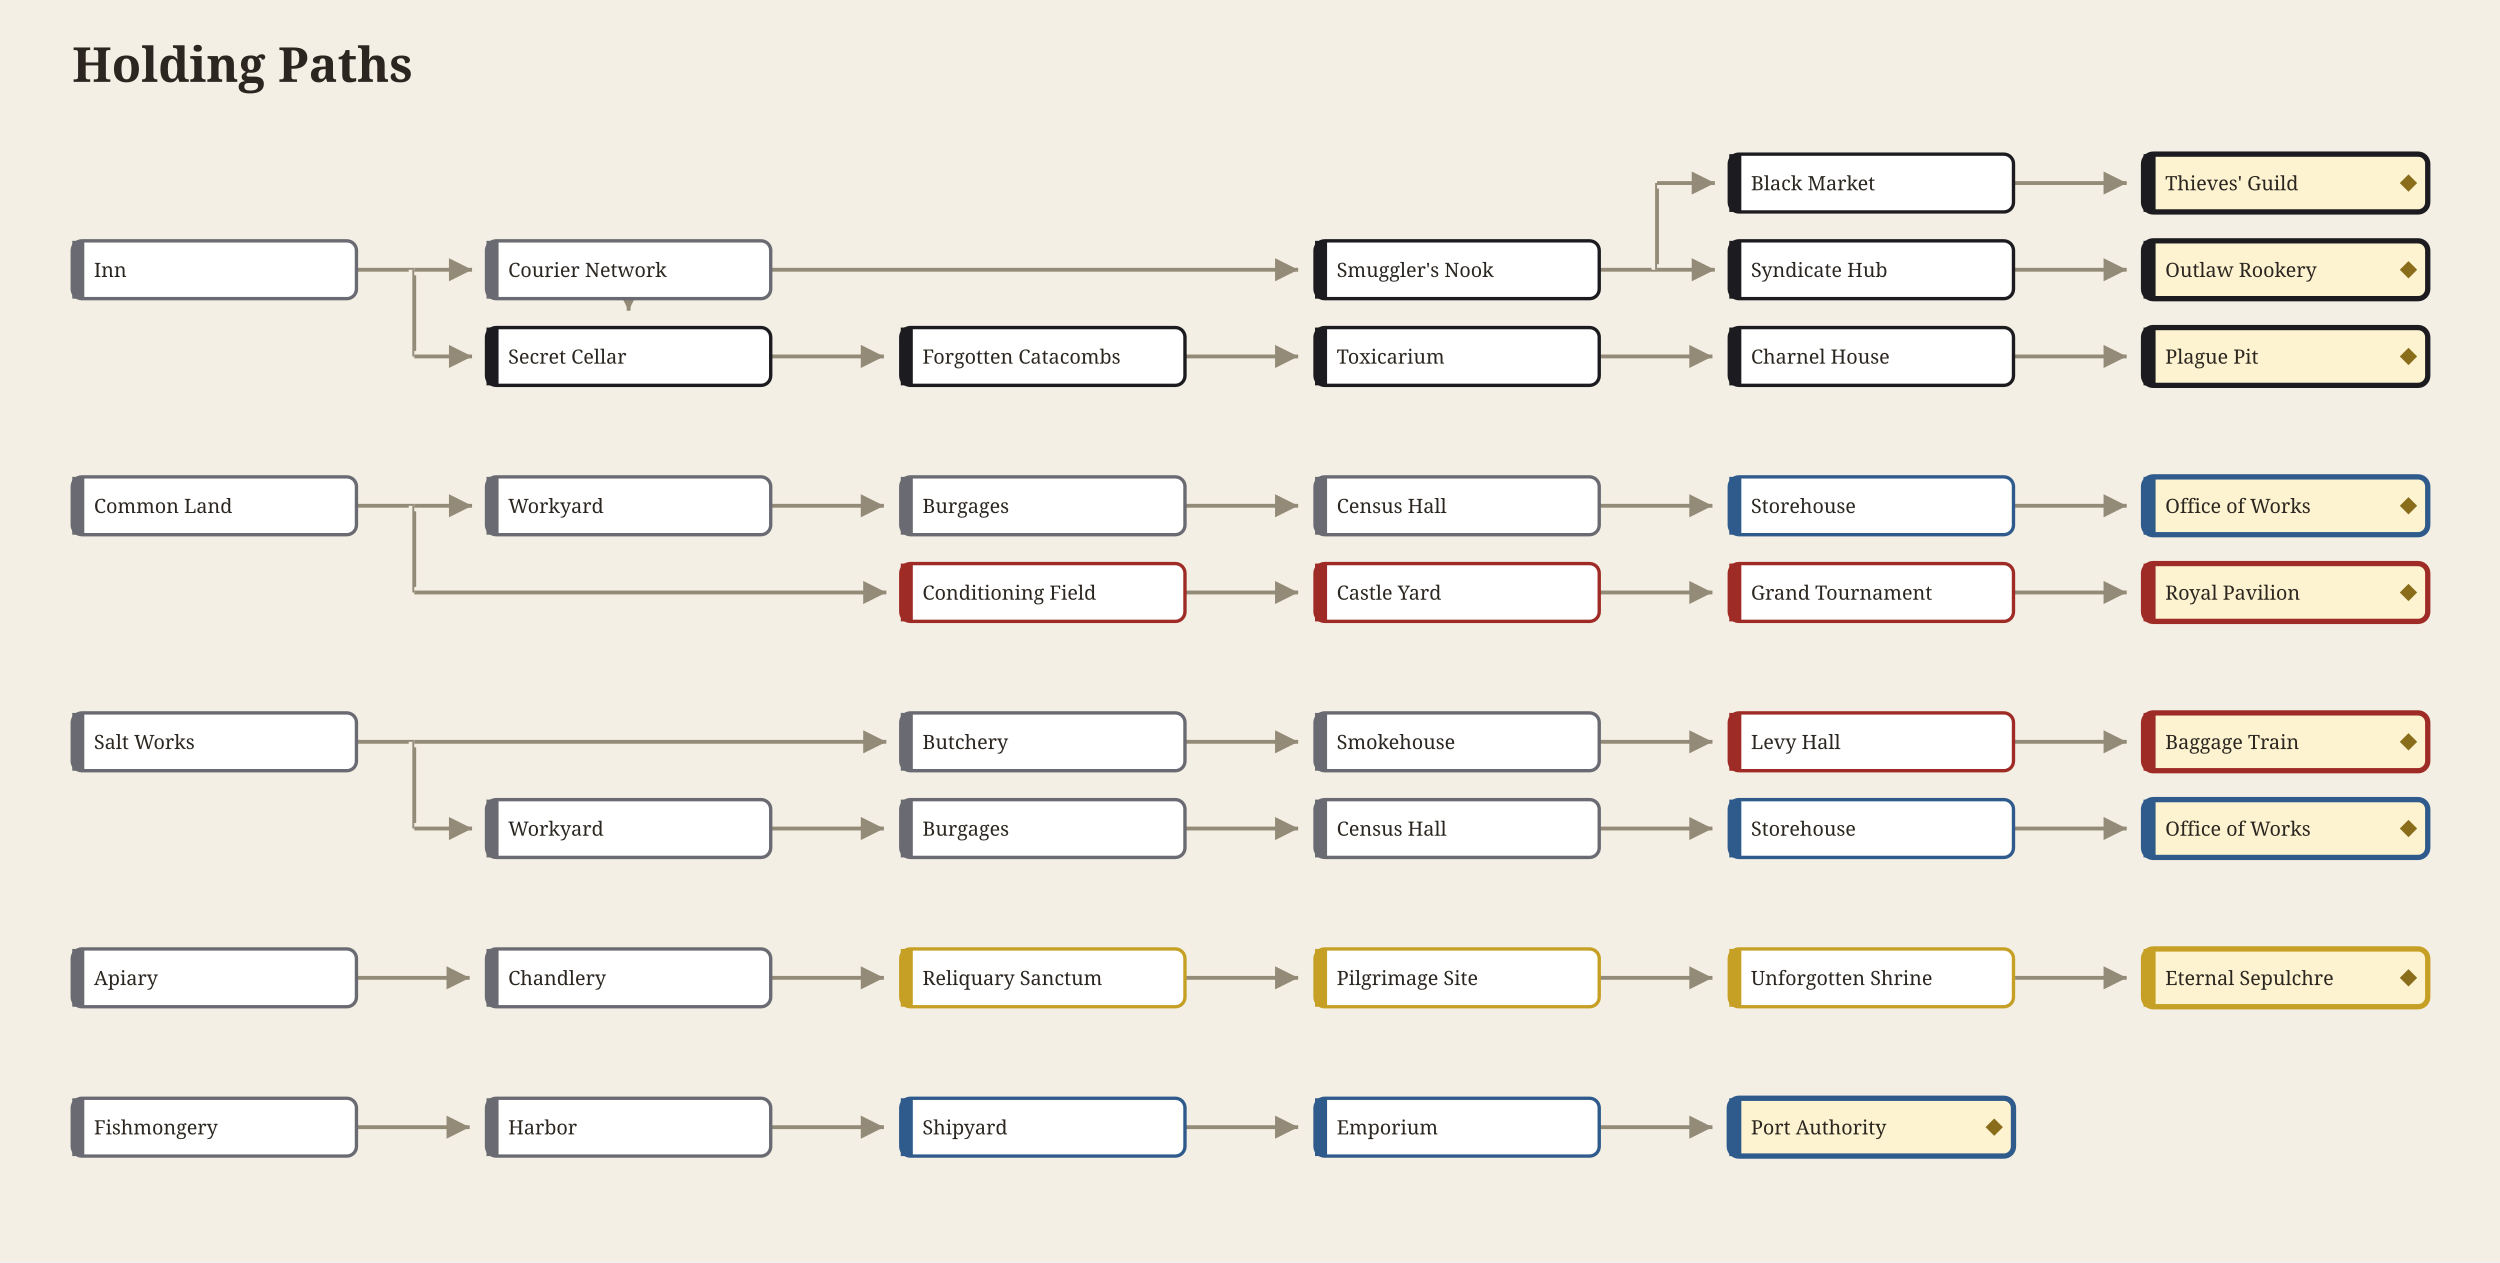
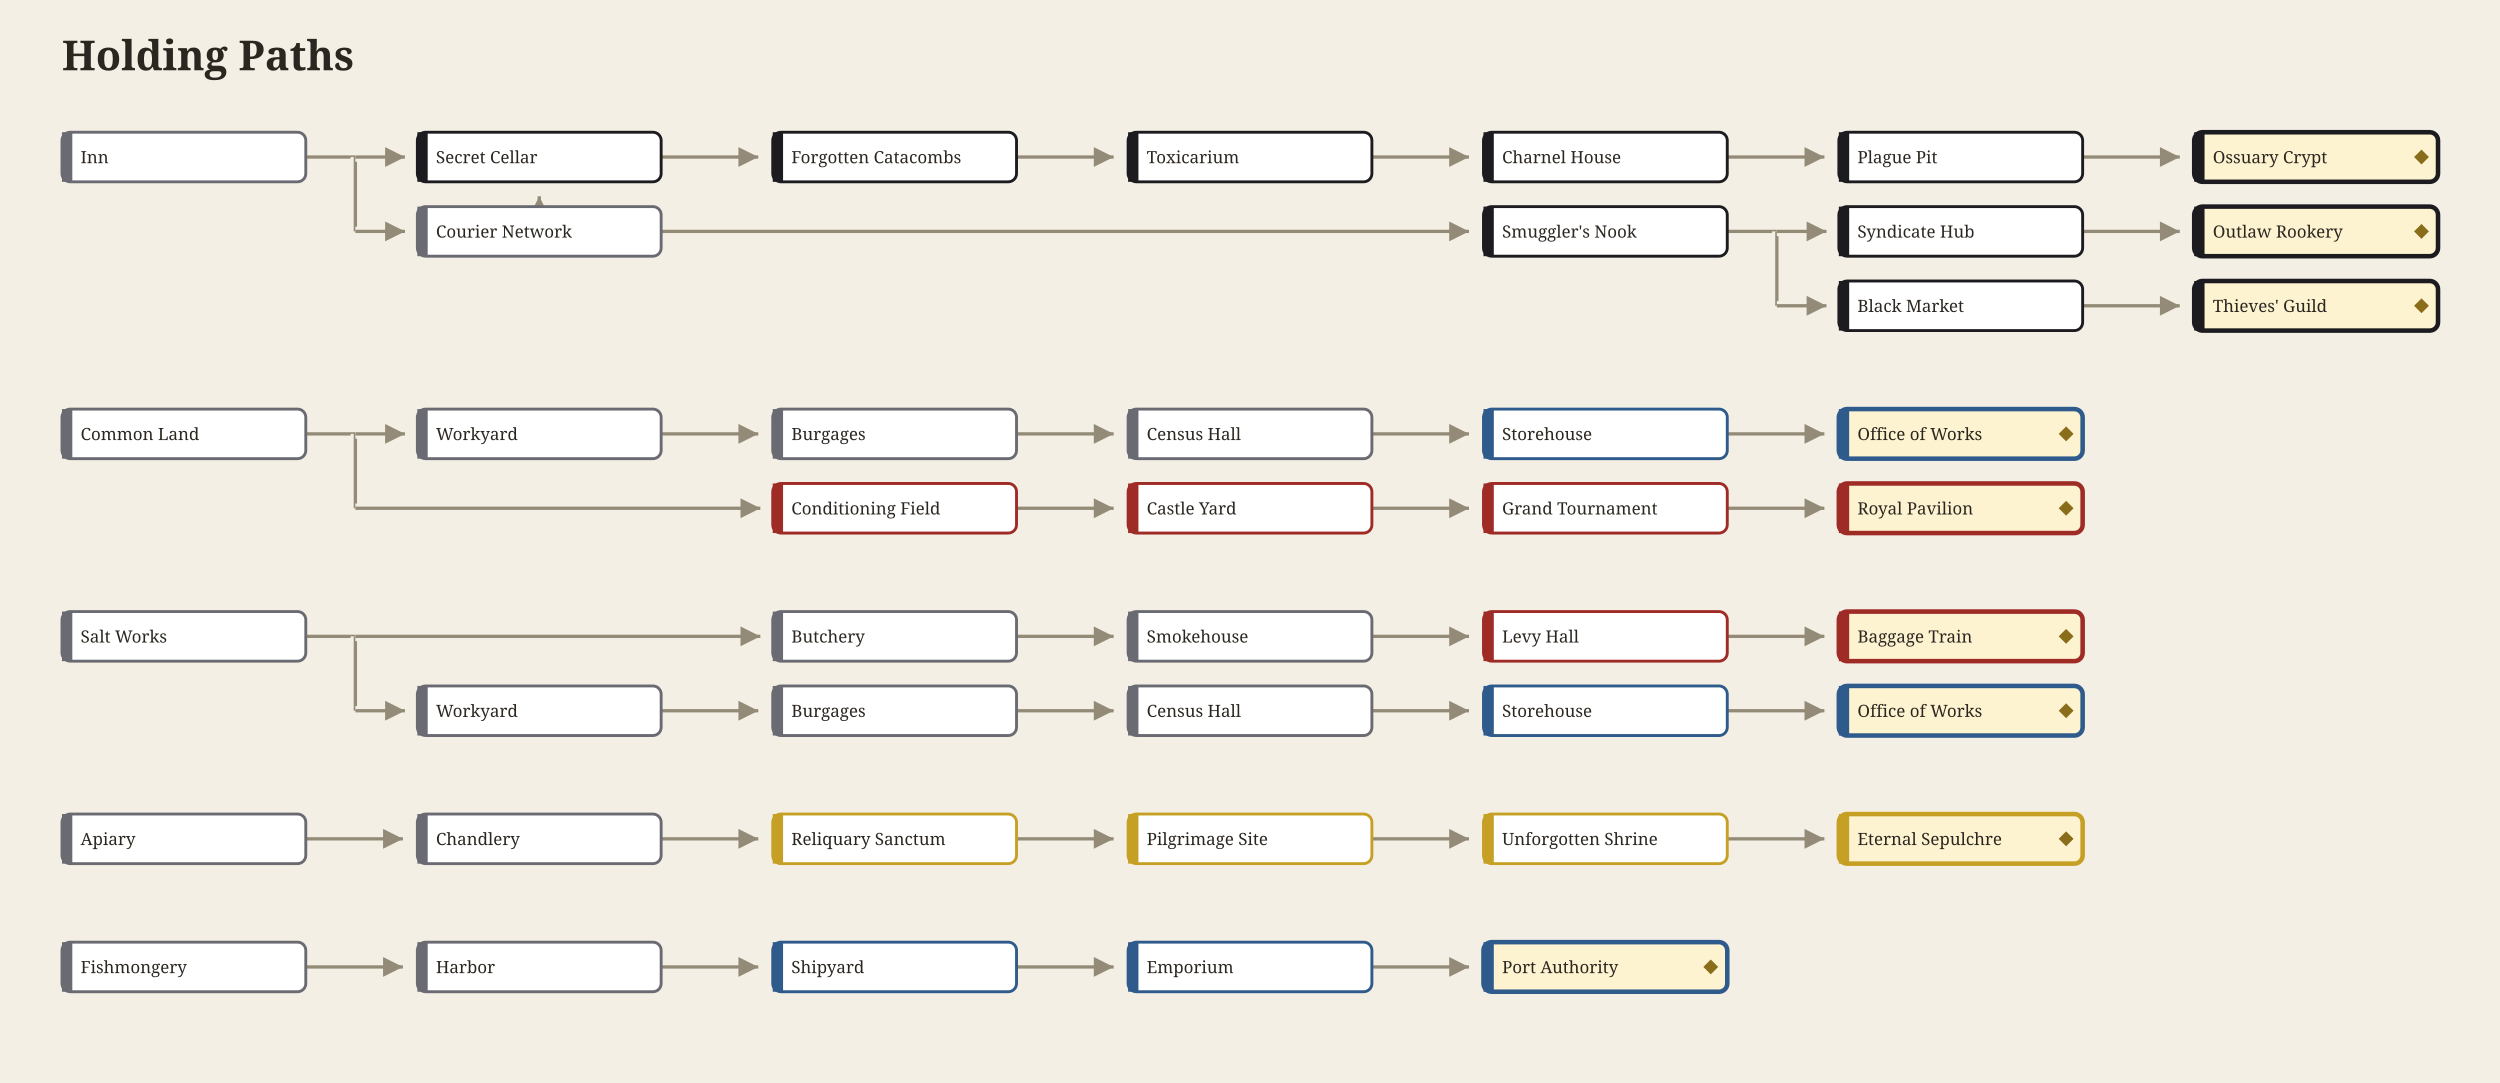
- <svg xmlns="http://www.w3.org/2000/svg" width="1038" height="524" viewBox="0 0 1038 524" font-family="Georgia, serif">
-   <rect width="1038" height="524" fill="#f4efe4" />
+ <svg xmlns="http://www.w3.org/2000/svg" width="1210" height="524" viewBox="0 0 1210 524" font-family="Georgia, serif">
+   <rect width="1210" height="524" fill="#f4efe4" />
  <defs>
    <marker id="arw-2E5A8C" markerWidth="7" markerHeight="7" refX="6" refY="3" orient="auto">
      <path d="M0,0 L6,3 L0,6 Z" fill="#2E5A8C" />
    </marker>
    <marker id="arw-9E2B25" markerWidth="7" markerHeight="7" refX="6" refY="3" orient="auto">
      <path d="M0,0 L6,3 L0,6 Z" fill="#9E2B25" />
    </marker>
    <marker id="arw-1c9c8c" markerWidth="7" markerHeight="7" refX="6" refY="3" orient="auto">
      <path d="M0,0 L6,3 L0,6 Z" fill="#1c9c8c" />
    </marker>
    <marker id="arw-C6A024" markerWidth="7" markerHeight="7" refX="6" refY="3" orient="auto">
      <path d="M0,0 L6,3 L0,6 Z" fill="#C6A024" />
    </marker>
    <marker id="arw-6A3D8F" markerWidth="7" markerHeight="7" refX="6" refY="3" orient="auto">
      <path d="M0,0 L6,3 L0,6 Z" fill="#6A3D8F" />
    </marker>
    <marker id="arw-CC6A1A" markerWidth="7" markerHeight="7" refX="6" refY="3" orient="auto">
      <path d="M0,0 L6,3 L0,6 Z" fill="#CC6A1A" />
    </marker>
    <marker id="arw-3a7d3a" markerWidth="7" markerHeight="7" refX="6" refY="3" orient="auto">
      <path d="M0,0 L6,3 L0,6 Z" fill="#3a7d3a" />
    </marker>
    <marker id="arw-b5347a" markerWidth="7" markerHeight="7" refX="6" refY="3" orient="auto">
      <path d="M0,0 L6,3 L0,6 Z" fill="#b5347a" />
    </marker>
    <marker id="arw-2b6f9e" markerWidth="7" markerHeight="7" refX="6" refY="3" orient="auto">
      <path d="M0,0 L6,3 L0,6 Z" fill="#2b6f9e" />
    </marker>
    <marker id="arw-8a6d1a" markerWidth="7" markerHeight="7" refX="6" refY="3" orient="auto">
      <path d="M0,0 L6,3 L0,6 Z" fill="#8a6d1a" />
    </marker>
    <marker id="arw-5f5647" markerWidth="7" markerHeight="7" refX="6" refY="3" orient="auto">
      <path d="M0,0 L6,3 L0,6 Z" fill="#5f5647" />
    </marker>
    <marker id="arw-7a2ea0" markerWidth="7" markerHeight="7" refX="6" refY="3" orient="auto">
      <path d="M0,0 L6,3 L0,6 Z" fill="#7a2ea0" />
    </marker>
    <marker id="arw-0f8a7e" markerWidth="7" markerHeight="7" refX="6" refY="3" orient="auto">
      <path d="M0,0 L6,3 L0,6 Z" fill="#0f8a7e" />
    </marker>
    <marker id="arw-a83232" markerWidth="7" markerHeight="7" refX="6" refY="3" orient="auto">
      <path d="M0,0 L6,3 L0,6 Z" fill="#a83232" />
    </marker>
    <marker id="arw-8f8672" markerWidth="7" markerHeight="7" refX="6" refY="3" orient="auto">
      <path d="M0,0 L6,3 L0,6 Z" fill="#8f8672" />
    </marker>
  </defs>
  <text x="30" y="34" font-size="20" font-weight="bold" fill="#2b2620">Holding Paths</text>
-   <path d="M148,112 L172,112" fill="none" stroke="#f4efe4" stroke-width="4.6" opacity="1" />
-   <path d="M148,112 L172,112" fill="none" stroke="#8f8672" stroke-width="1.6" opacity="0.95" />
-   <path d="M172,112 L172,148" fill="none" stroke="#f4efe4" stroke-width="4.6" opacity="1" />
-   <path d="M172,112 L172,148" fill="none" stroke="#8f8672" stroke-width="1.6" opacity="0.95" />
+   <path d="M148,76 L172,76" fill="none" stroke="#f4efe4" stroke-width="4.6" opacity="1" />
+   <path d="M148,76 L172,76" fill="none" stroke="#8f8672" stroke-width="1.6" opacity="0.95" />
+   <path d="M172,76 L172,112" fill="none" stroke="#f4efe4" stroke-width="4.6" opacity="1" />
+   <path d="M172,76 L172,112" fill="none" stroke="#8f8672" stroke-width="1.6" opacity="0.95" />
  <path d="M172,112 L196,112" fill="none" stroke="#f4efe4" stroke-width="4.6" opacity="1" />
  <path d="M172,112 L196,112" fill="none" stroke="#8f8672" stroke-width="1.6" opacity="0.95" marker-end="url(#arw-8f8672)" />
-   <path d="M172,148 L196,148" fill="none" stroke="#f4efe4" stroke-width="4.6" opacity="1" />
-   <path d="M172,148 L196,148" fill="none" stroke="#8f8672" stroke-width="1.6" opacity="0.95" marker-end="url(#arw-8f8672)" />
-   <path d="M320,112 L539,112" fill="none" stroke="#f4efe4" stroke-width="4.6" opacity="1" />
-   <path d="M320,112 L539,112" fill="none" stroke="#8f8672" stroke-width="1.6" opacity="0.95" marker-end="url(#arw-8f8672)" />
-   <path d="M320,148 L367,148" fill="none" stroke="#f4efe4" stroke-width="4.6" opacity="1" />
-   <path d="M320,148 L367,148" fill="none" stroke="#8f8672" stroke-width="1.6" opacity="0.95" marker-end="url(#arw-8f8672)" />
-   <path d="M492,148 L539,148" fill="none" stroke="#f4efe4" stroke-width="4.6" opacity="1" />
-   <path d="M492,148 L539,148" fill="none" stroke="#8f8672" stroke-width="1.6" opacity="0.95" marker-end="url(#arw-8f8672)" />
-   <path d="M664,112 L688,112" fill="none" stroke="#f4efe4" stroke-width="4.6" opacity="1" />
-   <path d="M664,112 L688,112" fill="none" stroke="#8f8672" stroke-width="1.6" opacity="0.95" />
-   <path d="M688,76 L688,112" fill="none" stroke="#f4efe4" stroke-width="4.6" opacity="1" />
-   <path d="M688,76 L688,112" fill="none" stroke="#8f8672" stroke-width="1.6" opacity="0.95" />
-   <path d="M688,112 L712,112" fill="none" stroke="#f4efe4" stroke-width="4.6" opacity="1" />
-   <path d="M688,112 L712,112" fill="none" stroke="#8f8672" stroke-width="1.6" opacity="0.95" marker-end="url(#arw-8f8672)" />
-   <path d="M688,76 L712,76" fill="none" stroke="#f4efe4" stroke-width="4.6" opacity="1" />
-   <path d="M688,76 L712,76" fill="none" stroke="#8f8672" stroke-width="1.6" opacity="0.95" marker-end="url(#arw-8f8672)" />
-   <path d="M664,148 L711,148" fill="none" stroke="#f4efe4" stroke-width="4.6" opacity="1" />
-   <path d="M664,148 L711,148" fill="none" stroke="#8f8672" stroke-width="1.6" opacity="0.95" marker-end="url(#arw-8f8672)" />
-   <path d="M836,112 L883,112" fill="none" stroke="#f4efe4" stroke-width="4.6" opacity="1" />
-   <path d="M836,112 L883,112" fill="none" stroke="#8f8672" stroke-width="1.6" opacity="0.95" marker-end="url(#arw-8f8672)" />
-   <path d="M836,148 L883,148" fill="none" stroke="#f4efe4" stroke-width="4.6" opacity="1" />
-   <path d="M836,148 L883,148" fill="none" stroke="#8f8672" stroke-width="1.6" opacity="0.95" marker-end="url(#arw-8f8672)" />
+   <path d="M172,76 L196,76" fill="none" stroke="#f4efe4" stroke-width="4.6" opacity="1" />
+   <path d="M172,76 L196,76" fill="none" stroke="#8f8672" stroke-width="1.6" opacity="0.95" marker-end="url(#arw-8f8672)" />
+   <path d="M320,76 L367,76" fill="none" stroke="#f4efe4" stroke-width="4.6" opacity="1" />
+   <path d="M320,76 L367,76" fill="none" stroke="#8f8672" stroke-width="1.6" opacity="0.95" marker-end="url(#arw-8f8672)" />
+   <path d="M320,112 L711,112" fill="none" stroke="#f4efe4" stroke-width="4.6" opacity="1" />
+   <path d="M320,112 L711,112" fill="none" stroke="#8f8672" stroke-width="1.6" opacity="0.95" marker-end="url(#arw-8f8672)" />
+   <path d="M492,76 L539,76" fill="none" stroke="#f4efe4" stroke-width="4.6" opacity="1" />
+   <path d="M492,76 L539,76" fill="none" stroke="#8f8672" stroke-width="1.6" opacity="0.95" marker-end="url(#arw-8f8672)" />
+   <path d="M664,76 L711,76" fill="none" stroke="#f4efe4" stroke-width="4.6" opacity="1" />
+   <path d="M664,76 L711,76" fill="none" stroke="#8f8672" stroke-width="1.6" opacity="0.95" marker-end="url(#arw-8f8672)" />
  <path d="M836,76 L883,76" fill="none" stroke="#f4efe4" stroke-width="4.6" opacity="1" />
  <path d="M836,76 L883,76" fill="none" stroke="#8f8672" stroke-width="1.6" opacity="0.95" marker-end="url(#arw-8f8672)" />
-   <path d="M261,124 L261,129" fill="none" stroke="#f4efe4" stroke-width="4.6" opacity="1" />
-   <path d="M261,124 L261,129" fill="none" stroke="#8f8672" stroke-width="1.6" opacity="0.95" marker-end="url(#arw-8f8672)" />
-   <rect x="30" y="100" width="118" height="24" rx="4" fill="#ffffff" stroke="#6a6a72" stroke-width="1.4" />
-   <rect x="30" y="100" width="5" height="24" fill="#6a6a72" />
-   <text x="39" y="115" font-size="8.2" fill="#2b2620">Inn</text>
+   <path d="M836,112 L860,112" fill="none" stroke="#f4efe4" stroke-width="4.6" opacity="1" />
+   <path d="M836,112 L860,112" fill="none" stroke="#8f8672" stroke-width="1.6" opacity="0.95" />
+   <path d="M860,112 L860,148" fill="none" stroke="#f4efe4" stroke-width="4.6" opacity="1" />
+   <path d="M860,112 L860,148" fill="none" stroke="#8f8672" stroke-width="1.6" opacity="0.95" />
+   <path d="M860,112 L884,112" fill="none" stroke="#f4efe4" stroke-width="4.6" opacity="1" />
+   <path d="M860,112 L884,112" fill="none" stroke="#8f8672" stroke-width="1.6" opacity="0.95" marker-end="url(#arw-8f8672)" />
+   <path d="M860,148 L884,148" fill="none" stroke="#f4efe4" stroke-width="4.6" opacity="1" />
+   <path d="M860,148 L884,148" fill="none" stroke="#8f8672" stroke-width="1.6" opacity="0.95" marker-end="url(#arw-8f8672)" />
+   <path d="M1008,76 L1055,76" fill="none" stroke="#f4efe4" stroke-width="4.6" opacity="1" />
+   <path d="M1008,76 L1055,76" fill="none" stroke="#8f8672" stroke-width="1.6" opacity="0.95" marker-end="url(#arw-8f8672)" />
+   <path d="M1008,112 L1055,112" fill="none" stroke="#f4efe4" stroke-width="4.6" opacity="1" />
+   <path d="M1008,112 L1055,112" fill="none" stroke="#8f8672" stroke-width="1.6" opacity="0.95" marker-end="url(#arw-8f8672)" />
+   <path d="M1008,148 L1055,148" fill="none" stroke="#f4efe4" stroke-width="4.6" opacity="1" />
+   <path d="M1008,148 L1055,148" fill="none" stroke="#8f8672" stroke-width="1.6" opacity="0.95" marker-end="url(#arw-8f8672)" />
+   <path d="M261,100 L261,95" fill="none" stroke="#f4efe4" stroke-width="4.6" opacity="1" />
+   <path d="M261,100 L261,95" fill="none" stroke="#8f8672" stroke-width="1.6" opacity="0.95" marker-end="url(#arw-8f8672)" />
+   <rect x="30" y="64" width="118" height="24" rx="4" fill="#ffffff" stroke="#6a6a72" stroke-width="1.4" />
+   <rect x="30" y="64" width="5" height="24" fill="#6a6a72" />
+   <text x="39" y="79" font-size="8.2" fill="#2b2620">Inn</text>
+   <rect x="202" y="64" width="118" height="24" rx="4" fill="#ffffff" stroke="#1c1c20" stroke-width="1.4" />
+   <rect x="202" y="64" width="5" height="24" fill="#1c1c20" />
+   <text x="211" y="79" font-size="8.2" fill="#2b2620">Secret Cellar</text>
  <rect x="202" y="100" width="118" height="24" rx="4" fill="#ffffff" stroke="#6a6a72" stroke-width="1.4" />
  <rect x="202" y="100" width="5" height="24" fill="#6a6a72" />
  <text x="211" y="115" font-size="8.2" fill="#2b2620">Courier Network</text>
-   <rect x="202" y="136" width="118" height="24" rx="4" fill="#ffffff" stroke="#1c1c20" stroke-width="1.4" />
-   <rect x="202" y="136" width="5" height="24" fill="#1c1c20" />
-   <text x="211" y="151" font-size="8.2" fill="#2b2620">Secret Cellar</text>
-   <rect x="374" y="136" width="118" height="24" rx="4" fill="#ffffff" stroke="#1c1c20" stroke-width="1.4" />
-   <rect x="374" y="136" width="5" height="24" fill="#1c1c20" />
-   <text x="383" y="151" font-size="8.2" fill="#2b2620">Forgotten Catacombs</text>
-   <rect x="546" y="100" width="118" height="24" rx="4" fill="#ffffff" stroke="#1c1c20" stroke-width="1.4" />
-   <rect x="546" y="100" width="5" height="24" fill="#1c1c20" />
-   <text x="555" y="115" font-size="8.2" fill="#2b2620">Smuggler's Nook</text>
-   <rect x="546" y="136" width="118" height="24" rx="4" fill="#ffffff" stroke="#1c1c20" stroke-width="1.4" />
-   <rect x="546" y="136" width="5" height="24" fill="#1c1c20" />
-   <text x="555" y="151" font-size="8.2" fill="#2b2620">Toxicarium</text>
+   <rect x="374" y="64" width="118" height="24" rx="4" fill="#ffffff" stroke="#1c1c20" stroke-width="1.4" />
+   <rect x="374" y="64" width="5" height="24" fill="#1c1c20" />
+   <text x="383" y="79" font-size="8.2" fill="#2b2620">Forgotten Catacombs</text>
+   <rect x="546" y="64" width="118" height="24" rx="4" fill="#ffffff" stroke="#1c1c20" stroke-width="1.4" />
+   <rect x="546" y="64" width="5" height="24" fill="#1c1c20" />
+   <text x="555" y="79" font-size="8.2" fill="#2b2620">Toxicarium</text>
+   <rect x="718" y="64" width="118" height="24" rx="4" fill="#ffffff" stroke="#1c1c20" stroke-width="1.4" />
+   <rect x="718" y="64" width="5" height="24" fill="#1c1c20" />
+   <text x="727" y="79" font-size="8.2" fill="#2b2620">Charnel House</text>
  <rect x="718" y="100" width="118" height="24" rx="4" fill="#ffffff" stroke="#1c1c20" stroke-width="1.4" />
  <rect x="718" y="100" width="5" height="24" fill="#1c1c20" />
-   <text x="727" y="115" font-size="8.2" fill="#2b2620">Syndicate Hub</text>
-   <rect x="718" y="136" width="118" height="24" rx="4" fill="#ffffff" stroke="#1c1c20" stroke-width="1.4" />
-   <rect x="718" y="136" width="5" height="24" fill="#1c1c20" />
-   <text x="727" y="151" font-size="8.2" fill="#2b2620">Charnel House</text>
-   <rect x="718" y="64" width="118" height="24" rx="4" fill="#ffffff" stroke="#1c1c20" stroke-width="1.4" />
-   <rect x="718" y="64" width="5" height="24" fill="#1c1c20" />
-   <text x="727" y="79" font-size="8.2" fill="#2b2620">Black Market</text>
-   <rect x="890" y="100" width="118" height="24" rx="4" fill="#fdf3d0" stroke="#1c1c20" stroke-width="2.2" />
+   <text x="727" y="115" font-size="8.2" fill="#2b2620">Smuggler's Nook</text>
+   <rect x="890" y="64" width="118" height="24" rx="4" fill="#ffffff" stroke="#1c1c20" stroke-width="1.4" />
+   <rect x="890" y="64" width="5" height="24" fill="#1c1c20" />
+   <text x="899" y="79" font-size="8.2" fill="#2b2620">Plague Pit</text>
+   <rect x="890" y="100" width="118" height="24" rx="4" fill="#ffffff" stroke="#1c1c20" stroke-width="1.4" />
  <rect x="890" y="100" width="5" height="24" fill="#1c1c20" />
-   <text x="899" y="115" font-size="8.2" fill="#2b2620">Outlaw Rookery</text>
-   <polygon points="1000.0,108.4 1003.6,112.0 1000.0,115.6 996.4,112.0" fill="#8a6d1a" />
-   <rect x="890" y="136" width="118" height="24" rx="4" fill="#fdf3d0" stroke="#1c1c20" stroke-width="2.2" />
+   <text x="899" y="115" font-size="8.2" fill="#2b2620">Syndicate Hub</text>
+   <rect x="890" y="136" width="118" height="24" rx="4" fill="#ffffff" stroke="#1c1c20" stroke-width="1.4" />
  <rect x="890" y="136" width="5" height="24" fill="#1c1c20" />
-   <text x="899" y="151" font-size="8.2" fill="#2b2620">Plague Pit</text>
-   <polygon points="1000.0,144.4 1003.6,148.0 1000.0,151.6 996.4,148.0" fill="#8a6d1a" />
-   <rect x="890" y="64" width="118" height="24" rx="4" fill="#fdf3d0" stroke="#1c1c20" stroke-width="2.2" />
-   <rect x="890" y="64" width="5" height="24" fill="#1c1c20" />
-   <text x="899" y="79" font-size="8.2" fill="#2b2620">Thieves' Guild</text>
-   <polygon points="1000.0,72.4 1003.6,76.0 1000.0,79.6 996.4,76.0" fill="#8a6d1a" />
+   <text x="899" y="151" font-size="8.2" fill="#2b2620">Black Market</text>
+   <rect x="1062" y="64" width="118" height="24" rx="4" fill="#fdf3d0" stroke="#1c1c20" stroke-width="2.2" />
+   <rect x="1062" y="64" width="5" height="24" fill="#1c1c20" />
+   <text x="1071" y="79" font-size="8.2" fill="#2b2620">Ossuary Crypt</text>
+   <polygon points="1172.0,72.4 1175.6,76.0 1172.0,79.6 1168.4,76.0" fill="#8a6d1a" />
+   <rect x="1062" y="100" width="118" height="24" rx="4" fill="#fdf3d0" stroke="#1c1c20" stroke-width="2.2" />
+   <rect x="1062" y="100" width="5" height="24" fill="#1c1c20" />
+   <text x="1071" y="115" font-size="8.2" fill="#2b2620">Outlaw Rookery</text>
+   <polygon points="1172.0,108.4 1175.6,112.0 1172.0,115.6 1168.4,112.0" fill="#8a6d1a" />
+   <rect x="1062" y="136" width="118" height="24" rx="4" fill="#fdf3d0" stroke="#1c1c20" stroke-width="2.2" />
+   <rect x="1062" y="136" width="5" height="24" fill="#1c1c20" />
+   <text x="1071" y="151" font-size="8.2" fill="#2b2620">Thieves' Guild</text>
+   <polygon points="1172.0,144.4 1175.6,148.0 1172.0,151.6 1168.4,148.0" fill="#8a6d1a" />
  <path d="M148,210 L172,210" fill="none" stroke="#f4efe4" stroke-width="4.6" opacity="1" />
  <path d="M148,210 L172,210" fill="none" stroke="#8f8672" stroke-width="1.6" opacity="0.95" />
  <path d="M172,210 L172,246" fill="none" stroke="#f4efe4" stroke-width="4.6" opacity="1" />
  <path d="M172,210 L172,246" fill="none" stroke="#8f8672" stroke-width="1.6" opacity="0.95" />
  <path d="M172,210 L196,210" fill="none" stroke="#f4efe4" stroke-width="4.6" opacity="1" />
  <path d="M172,210 L196,210" fill="none" stroke="#8f8672" stroke-width="1.6" opacity="0.95" marker-end="url(#arw-8f8672)" />
  <path d="M172,246 L368,246" fill="none" stroke="#f4efe4" stroke-width="4.6" opacity="1" />
  <path d="M172,246 L368,246" fill="none" stroke="#8f8672" stroke-width="1.6" opacity="0.95" marker-end="url(#arw-8f8672)" />
  <path d="M320,210 L367,210" fill="none" stroke="#f4efe4" stroke-width="4.6" opacity="1" />
  <path d="M320,210 L367,210" fill="none" stroke="#8f8672" stroke-width="1.6" opacity="0.95" marker-end="url(#arw-8f8672)" />
  <path d="M492,210 L539,210" fill="none" stroke="#f4efe4" stroke-width="4.6" opacity="1" />
  <path d="M492,210 L539,210" fill="none" stroke="#8f8672" stroke-width="1.6" opacity="0.95" marker-end="url(#arw-8f8672)" />
  <path d="M492,246 L539,246" fill="none" stroke="#f4efe4" stroke-width="4.6" opacity="1" />
  <path d="M492,246 L539,246" fill="none" stroke="#8f8672" stroke-width="1.6" opacity="0.95" marker-end="url(#arw-8f8672)" />
  <path d="M664,210 L711,210" fill="none" stroke="#f4efe4" stroke-width="4.6" opacity="1" />
  <path d="M664,210 L711,210" fill="none" stroke="#8f8672" stroke-width="1.6" opacity="0.95" marker-end="url(#arw-8f8672)" />
  <path d="M664,246 L711,246" fill="none" stroke="#f4efe4" stroke-width="4.6" opacity="1" />
  <path d="M664,246 L711,246" fill="none" stroke="#8f8672" stroke-width="1.6" opacity="0.95" marker-end="url(#arw-8f8672)" />
  <path d="M836,210 L883,210" fill="none" stroke="#f4efe4" stroke-width="4.6" opacity="1" />
  <path d="M836,210 L883,210" fill="none" stroke="#8f8672" stroke-width="1.6" opacity="0.95" marker-end="url(#arw-8f8672)" />
  <path d="M836,246 L883,246" fill="none" stroke="#f4efe4" stroke-width="4.6" opacity="1" />
  <path d="M836,246 L883,246" fill="none" stroke="#8f8672" stroke-width="1.6" opacity="0.95" marker-end="url(#arw-8f8672)" />
  <rect x="30" y="198" width="118" height="24" rx="4" fill="#ffffff" stroke="#6a6a72" stroke-width="1.4" />
  <rect x="30" y="198" width="5" height="24" fill="#6a6a72" />
  <text x="39" y="213" font-size="8.2" fill="#2b2620">Common Land</text>
  <rect x="202" y="198" width="118" height="24" rx="4" fill="#ffffff" stroke="#6a6a72" stroke-width="1.4" />
  <rect x="202" y="198" width="5" height="24" fill="#6a6a72" />
  <text x="211" y="213" font-size="8.2" fill="#2b2620">Workyard</text>
  <rect x="374" y="198" width="118" height="24" rx="4" fill="#ffffff" stroke="#6a6a72" stroke-width="1.4" />
  <rect x="374" y="198" width="5" height="24" fill="#6a6a72" />
  <text x="383" y="213" font-size="8.2" fill="#2b2620">Burgages</text>
  <rect x="374" y="234" width="118" height="24" rx="4" fill="#ffffff" stroke="#9E2B25" stroke-width="1.4" />
  <rect x="374" y="234" width="5" height="24" fill="#9E2B25" />
  <text x="383" y="249" font-size="8.2" fill="#2b2620">Conditioning Field</text>
  <rect x="546" y="198" width="118" height="24" rx="4" fill="#ffffff" stroke="#6a6a72" stroke-width="1.4" />
  <rect x="546" y="198" width="5" height="24" fill="#6a6a72" />
  <text x="555" y="213" font-size="8.2" fill="#2b2620">Census Hall</text>
  <rect x="546" y="234" width="118" height="24" rx="4" fill="#ffffff" stroke="#9E2B25" stroke-width="1.4" />
  <rect x="546" y="234" width="5" height="24" fill="#9E2B25" />
  <text x="555" y="249" font-size="8.2" fill="#2b2620">Castle Yard</text>
  <rect x="718" y="198" width="118" height="24" rx="4" fill="#ffffff" stroke="#2E5A8C" stroke-width="1.4" />
  <rect x="718" y="198" width="5" height="24" fill="#2E5A8C" />
  <text x="727" y="213" font-size="8.2" fill="#2b2620">Storehouse</text>
  <rect x="718" y="234" width="118" height="24" rx="4" fill="#ffffff" stroke="#9E2B25" stroke-width="1.4" />
  <rect x="718" y="234" width="5" height="24" fill="#9E2B25" />
  <text x="727" y="249" font-size="8.2" fill="#2b2620">Grand Tournament</text>
  <rect x="890" y="198" width="118" height="24" rx="4" fill="#fdf3d0" stroke="#2E5A8C" stroke-width="2.2" />
  <rect x="890" y="198" width="5" height="24" fill="#2E5A8C" />
  <text x="899" y="213" font-size="8.2" fill="#2b2620">Office of Works</text>
  <polygon points="1000.0,206.4 1003.6,210.0 1000.0,213.6 996.4,210.0" fill="#8a6d1a" />
  <rect x="890" y="234" width="118" height="24" rx="4" fill="#fdf3d0" stroke="#9E2B25" stroke-width="2.2" />
  <rect x="890" y="234" width="5" height="24" fill="#9E2B25" />
  <text x="899" y="249" font-size="8.2" fill="#2b2620">Royal Pavilion</text>
  <polygon points="1000.0,242.4 1003.6,246.0 1000.0,249.6 996.4,246.0" fill="#8a6d1a" />
  <path d="M148,308 L172,308" fill="none" stroke="#f4efe4" stroke-width="4.6" opacity="1" />
  <path d="M148,308 L172,308" fill="none" stroke="#8f8672" stroke-width="1.6" opacity="0.95" />
  <path d="M172,308 L172,344" fill="none" stroke="#f4efe4" stroke-width="4.6" opacity="1" />
  <path d="M172,308 L172,344" fill="none" stroke="#8f8672" stroke-width="1.6" opacity="0.95" />
  <path d="M172,308 L368,308" fill="none" stroke="#f4efe4" stroke-width="4.6" opacity="1" />
  <path d="M172,308 L368,308" fill="none" stroke="#8f8672" stroke-width="1.6" opacity="0.95" marker-end="url(#arw-8f8672)" />
  <path d="M172,344 L196,344" fill="none" stroke="#f4efe4" stroke-width="4.6" opacity="1" />
  <path d="M172,344 L196,344" fill="none" stroke="#8f8672" stroke-width="1.6" opacity="0.95" marker-end="url(#arw-8f8672)" />
  <path d="M320,344 L367,344" fill="none" stroke="#f4efe4" stroke-width="4.6" opacity="1" />
  <path d="M320,344 L367,344" fill="none" stroke="#8f8672" stroke-width="1.6" opacity="0.95" marker-end="url(#arw-8f8672)" />
  <path d="M492,308 L539,308" fill="none" stroke="#f4efe4" stroke-width="4.6" opacity="1" />
  <path d="M492,308 L539,308" fill="none" stroke="#8f8672" stroke-width="1.6" opacity="0.95" marker-end="url(#arw-8f8672)" />
  <path d="M492,344 L539,344" fill="none" stroke="#f4efe4" stroke-width="4.6" opacity="1" />
  <path d="M492,344 L539,344" fill="none" stroke="#8f8672" stroke-width="1.6" opacity="0.95" marker-end="url(#arw-8f8672)" />
  <path d="M664,308 L711,308" fill="none" stroke="#f4efe4" stroke-width="4.6" opacity="1" />
  <path d="M664,308 L711,308" fill="none" stroke="#8f8672" stroke-width="1.6" opacity="0.95" marker-end="url(#arw-8f8672)" />
  <path d="M664,344 L711,344" fill="none" stroke="#f4efe4" stroke-width="4.6" opacity="1" />
  <path d="M664,344 L711,344" fill="none" stroke="#8f8672" stroke-width="1.6" opacity="0.95" marker-end="url(#arw-8f8672)" />
  <path d="M836,308 L883,308" fill="none" stroke="#f4efe4" stroke-width="4.6" opacity="1" />
  <path d="M836,308 L883,308" fill="none" stroke="#8f8672" stroke-width="1.6" opacity="0.95" marker-end="url(#arw-8f8672)" />
  <path d="M836,344 L883,344" fill="none" stroke="#f4efe4" stroke-width="4.6" opacity="1" />
  <path d="M836,344 L883,344" fill="none" stroke="#8f8672" stroke-width="1.6" opacity="0.95" marker-end="url(#arw-8f8672)" />
  <rect x="30" y="296" width="118" height="24" rx="4" fill="#ffffff" stroke="#6a6a72" stroke-width="1.4" />
  <rect x="30" y="296" width="5" height="24" fill="#6a6a72" />
  <text x="39" y="311" font-size="8.2" fill="#2b2620">Salt Works</text>
  <rect x="202" y="332" width="118" height="24" rx="4" fill="#ffffff" stroke="#6a6a72" stroke-width="1.4" />
  <rect x="202" y="332" width="5" height="24" fill="#6a6a72" />
  <text x="211" y="347" font-size="8.2" fill="#2b2620">Workyard</text>
  <rect x="374" y="296" width="118" height="24" rx="4" fill="#ffffff" stroke="#6a6a72" stroke-width="1.4" />
  <rect x="374" y="296" width="5" height="24" fill="#6a6a72" />
  <text x="383" y="311" font-size="8.2" fill="#2b2620">Butchery</text>
  <rect x="374" y="332" width="118" height="24" rx="4" fill="#ffffff" stroke="#6a6a72" stroke-width="1.4" />
  <rect x="374" y="332" width="5" height="24" fill="#6a6a72" />
  <text x="383" y="347" font-size="8.2" fill="#2b2620">Burgages</text>
  <rect x="546" y="296" width="118" height="24" rx="4" fill="#ffffff" stroke="#6a6a72" stroke-width="1.4" />
  <rect x="546" y="296" width="5" height="24" fill="#6a6a72" />
  <text x="555" y="311" font-size="8.2" fill="#2b2620">Smokehouse</text>
  <rect x="546" y="332" width="118" height="24" rx="4" fill="#ffffff" stroke="#6a6a72" stroke-width="1.4" />
  <rect x="546" y="332" width="5" height="24" fill="#6a6a72" />
  <text x="555" y="347" font-size="8.2" fill="#2b2620">Census Hall</text>
  <rect x="718" y="296" width="118" height="24" rx="4" fill="#ffffff" stroke="#9E2B25" stroke-width="1.4" />
  <rect x="718" y="296" width="5" height="24" fill="#9E2B25" />
  <text x="727" y="311" font-size="8.2" fill="#2b2620">Levy Hall</text>
  <rect x="718" y="332" width="118" height="24" rx="4" fill="#ffffff" stroke="#2E5A8C" stroke-width="1.4" />
  <rect x="718" y="332" width="5" height="24" fill="#2E5A8C" />
  <text x="727" y="347" font-size="8.2" fill="#2b2620">Storehouse</text>
  <rect x="890" y="296" width="118" height="24" rx="4" fill="#fdf3d0" stroke="#9E2B25" stroke-width="2.2" />
  <rect x="890" y="296" width="5" height="24" fill="#9E2B25" />
  <text x="899" y="311" font-size="8.2" fill="#2b2620">Baggage Train</text>
  <polygon points="1000.0,304.4 1003.6,308.0 1000.0,311.6 996.4,308.0" fill="#8a6d1a" />
  <rect x="890" y="332" width="118" height="24" rx="4" fill="#fdf3d0" stroke="#2E5A8C" stroke-width="2.2" />
  <rect x="890" y="332" width="5" height="24" fill="#2E5A8C" />
  <text x="899" y="347" font-size="8.2" fill="#2b2620">Office of Works</text>
  <polygon points="1000.0,340.4 1003.6,344.0 1000.0,347.6 996.4,344.0" fill="#8a6d1a" />
  <path d="M148,406 L195,406" fill="none" stroke="#f4efe4" stroke-width="4.6" opacity="1" />
  <path d="M148,406 L195,406" fill="none" stroke="#8f8672" stroke-width="1.6" opacity="0.95" marker-end="url(#arw-8f8672)" />
  <path d="M320,406 L367,406" fill="none" stroke="#f4efe4" stroke-width="4.6" opacity="1" />
  <path d="M320,406 L367,406" fill="none" stroke="#8f8672" stroke-width="1.6" opacity="0.95" marker-end="url(#arw-8f8672)" />
  <path d="M492,406 L539,406" fill="none" stroke="#f4efe4" stroke-width="4.6" opacity="1" />
  <path d="M492,406 L539,406" fill="none" stroke="#8f8672" stroke-width="1.6" opacity="0.95" marker-end="url(#arw-8f8672)" />
  <path d="M664,406 L711,406" fill="none" stroke="#f4efe4" stroke-width="4.6" opacity="1" />
  <path d="M664,406 L711,406" fill="none" stroke="#8f8672" stroke-width="1.6" opacity="0.95" marker-end="url(#arw-8f8672)" />
  <path d="M836,406 L883,406" fill="none" stroke="#f4efe4" stroke-width="4.6" opacity="1" />
  <path d="M836,406 L883,406" fill="none" stroke="#8f8672" stroke-width="1.6" opacity="0.95" marker-end="url(#arw-8f8672)" />
  <rect x="30" y="394" width="118" height="24" rx="4" fill="#ffffff" stroke="#6a6a72" stroke-width="1.4" />
  <rect x="30" y="394" width="5" height="24" fill="#6a6a72" />
  <text x="39" y="409" font-size="8.2" fill="#2b2620">Apiary</text>
  <rect x="202" y="394" width="118" height="24" rx="4" fill="#ffffff" stroke="#6a6a72" stroke-width="1.4" />
  <rect x="202" y="394" width="5" height="24" fill="#6a6a72" />
  <text x="211" y="409" font-size="8.2" fill="#2b2620">Chandlery</text>
  <rect x="374" y="394" width="118" height="24" rx="4" fill="#ffffff" stroke="#C6A024" stroke-width="1.4" />
  <rect x="374" y="394" width="5" height="24" fill="#C6A024" />
  <text x="383" y="409" font-size="8.2" fill="#2b2620">Reliquary Sanctum</text>
  <rect x="546" y="394" width="118" height="24" rx="4" fill="#ffffff" stroke="#C6A024" stroke-width="1.4" />
  <rect x="546" y="394" width="5" height="24" fill="#C6A024" />
  <text x="555" y="409" font-size="8.2" fill="#2b2620">Pilgrimage Site</text>
  <rect x="718" y="394" width="118" height="24" rx="4" fill="#ffffff" stroke="#C6A024" stroke-width="1.4" />
  <rect x="718" y="394" width="5" height="24" fill="#C6A024" />
  <text x="727" y="409" font-size="8.2" fill="#2b2620">Unforgotten Shrine</text>
  <rect x="890" y="394" width="118" height="24" rx="4" fill="#fdf3d0" stroke="#C6A024" stroke-width="2.2" />
  <rect x="890" y="394" width="5" height="24" fill="#C6A024" />
  <text x="899" y="409" font-size="8.2" fill="#2b2620">Eternal Sepulchre</text>
  <polygon points="1000.0,402.4 1003.6,406.0 1000.0,409.6 996.4,406.0" fill="#8a6d1a" />
  <path d="M148,468 L195,468" fill="none" stroke="#f4efe4" stroke-width="4.6" opacity="1" />
  <path d="M148,468 L195,468" fill="none" stroke="#8f8672" stroke-width="1.6" opacity="0.95" marker-end="url(#arw-8f8672)" />
  <path d="M320,468 L367,468" fill="none" stroke="#f4efe4" stroke-width="4.6" opacity="1" />
  <path d="M320,468 L367,468" fill="none" stroke="#8f8672" stroke-width="1.6" opacity="0.95" marker-end="url(#arw-8f8672)" />
  <path d="M492,468 L539,468" fill="none" stroke="#f4efe4" stroke-width="4.6" opacity="1" />
  <path d="M492,468 L539,468" fill="none" stroke="#8f8672" stroke-width="1.6" opacity="0.95" marker-end="url(#arw-8f8672)" />
  <path d="M664,468 L711,468" fill="none" stroke="#f4efe4" stroke-width="4.6" opacity="1" />
  <path d="M664,468 L711,468" fill="none" stroke="#8f8672" stroke-width="1.6" opacity="0.95" marker-end="url(#arw-8f8672)" />
  <rect x="30" y="456" width="118" height="24" rx="4" fill="#ffffff" stroke="#6a6a72" stroke-width="1.4" />
  <rect x="30" y="456" width="5" height="24" fill="#6a6a72" />
  <text x="39" y="471" font-size="8.2" fill="#2b2620">Fishmongery</text>
  <rect x="202" y="456" width="118" height="24" rx="4" fill="#ffffff" stroke="#6a6a72" stroke-width="1.4" />
  <rect x="202" y="456" width="5" height="24" fill="#6a6a72" />
  <text x="211" y="471" font-size="8.2" fill="#2b2620">Harbor</text>
  <rect x="374" y="456" width="118" height="24" rx="4" fill="#ffffff" stroke="#2E5A8C" stroke-width="1.4" />
  <rect x="374" y="456" width="5" height="24" fill="#2E5A8C" />
  <text x="383" y="471" font-size="8.2" fill="#2b2620">Shipyard</text>
  <rect x="546" y="456" width="118" height="24" rx="4" fill="#ffffff" stroke="#2E5A8C" stroke-width="1.4" />
  <rect x="546" y="456" width="5" height="24" fill="#2E5A8C" />
  <text x="555" y="471" font-size="8.2" fill="#2b2620">Emporium</text>
  <rect x="718" y="456" width="118" height="24" rx="4" fill="#fdf3d0" stroke="#2E5A8C" stroke-width="2.2" />
  <rect x="718" y="456" width="5" height="24" fill="#2E5A8C" />
  <text x="727" y="471" font-size="8.2" fill="#2b2620">Port Authority</text>
  <polygon points="828.0,464.4 831.6,468.0 828.0,471.6 824.4,468.0" fill="#8a6d1a" />
</svg>
